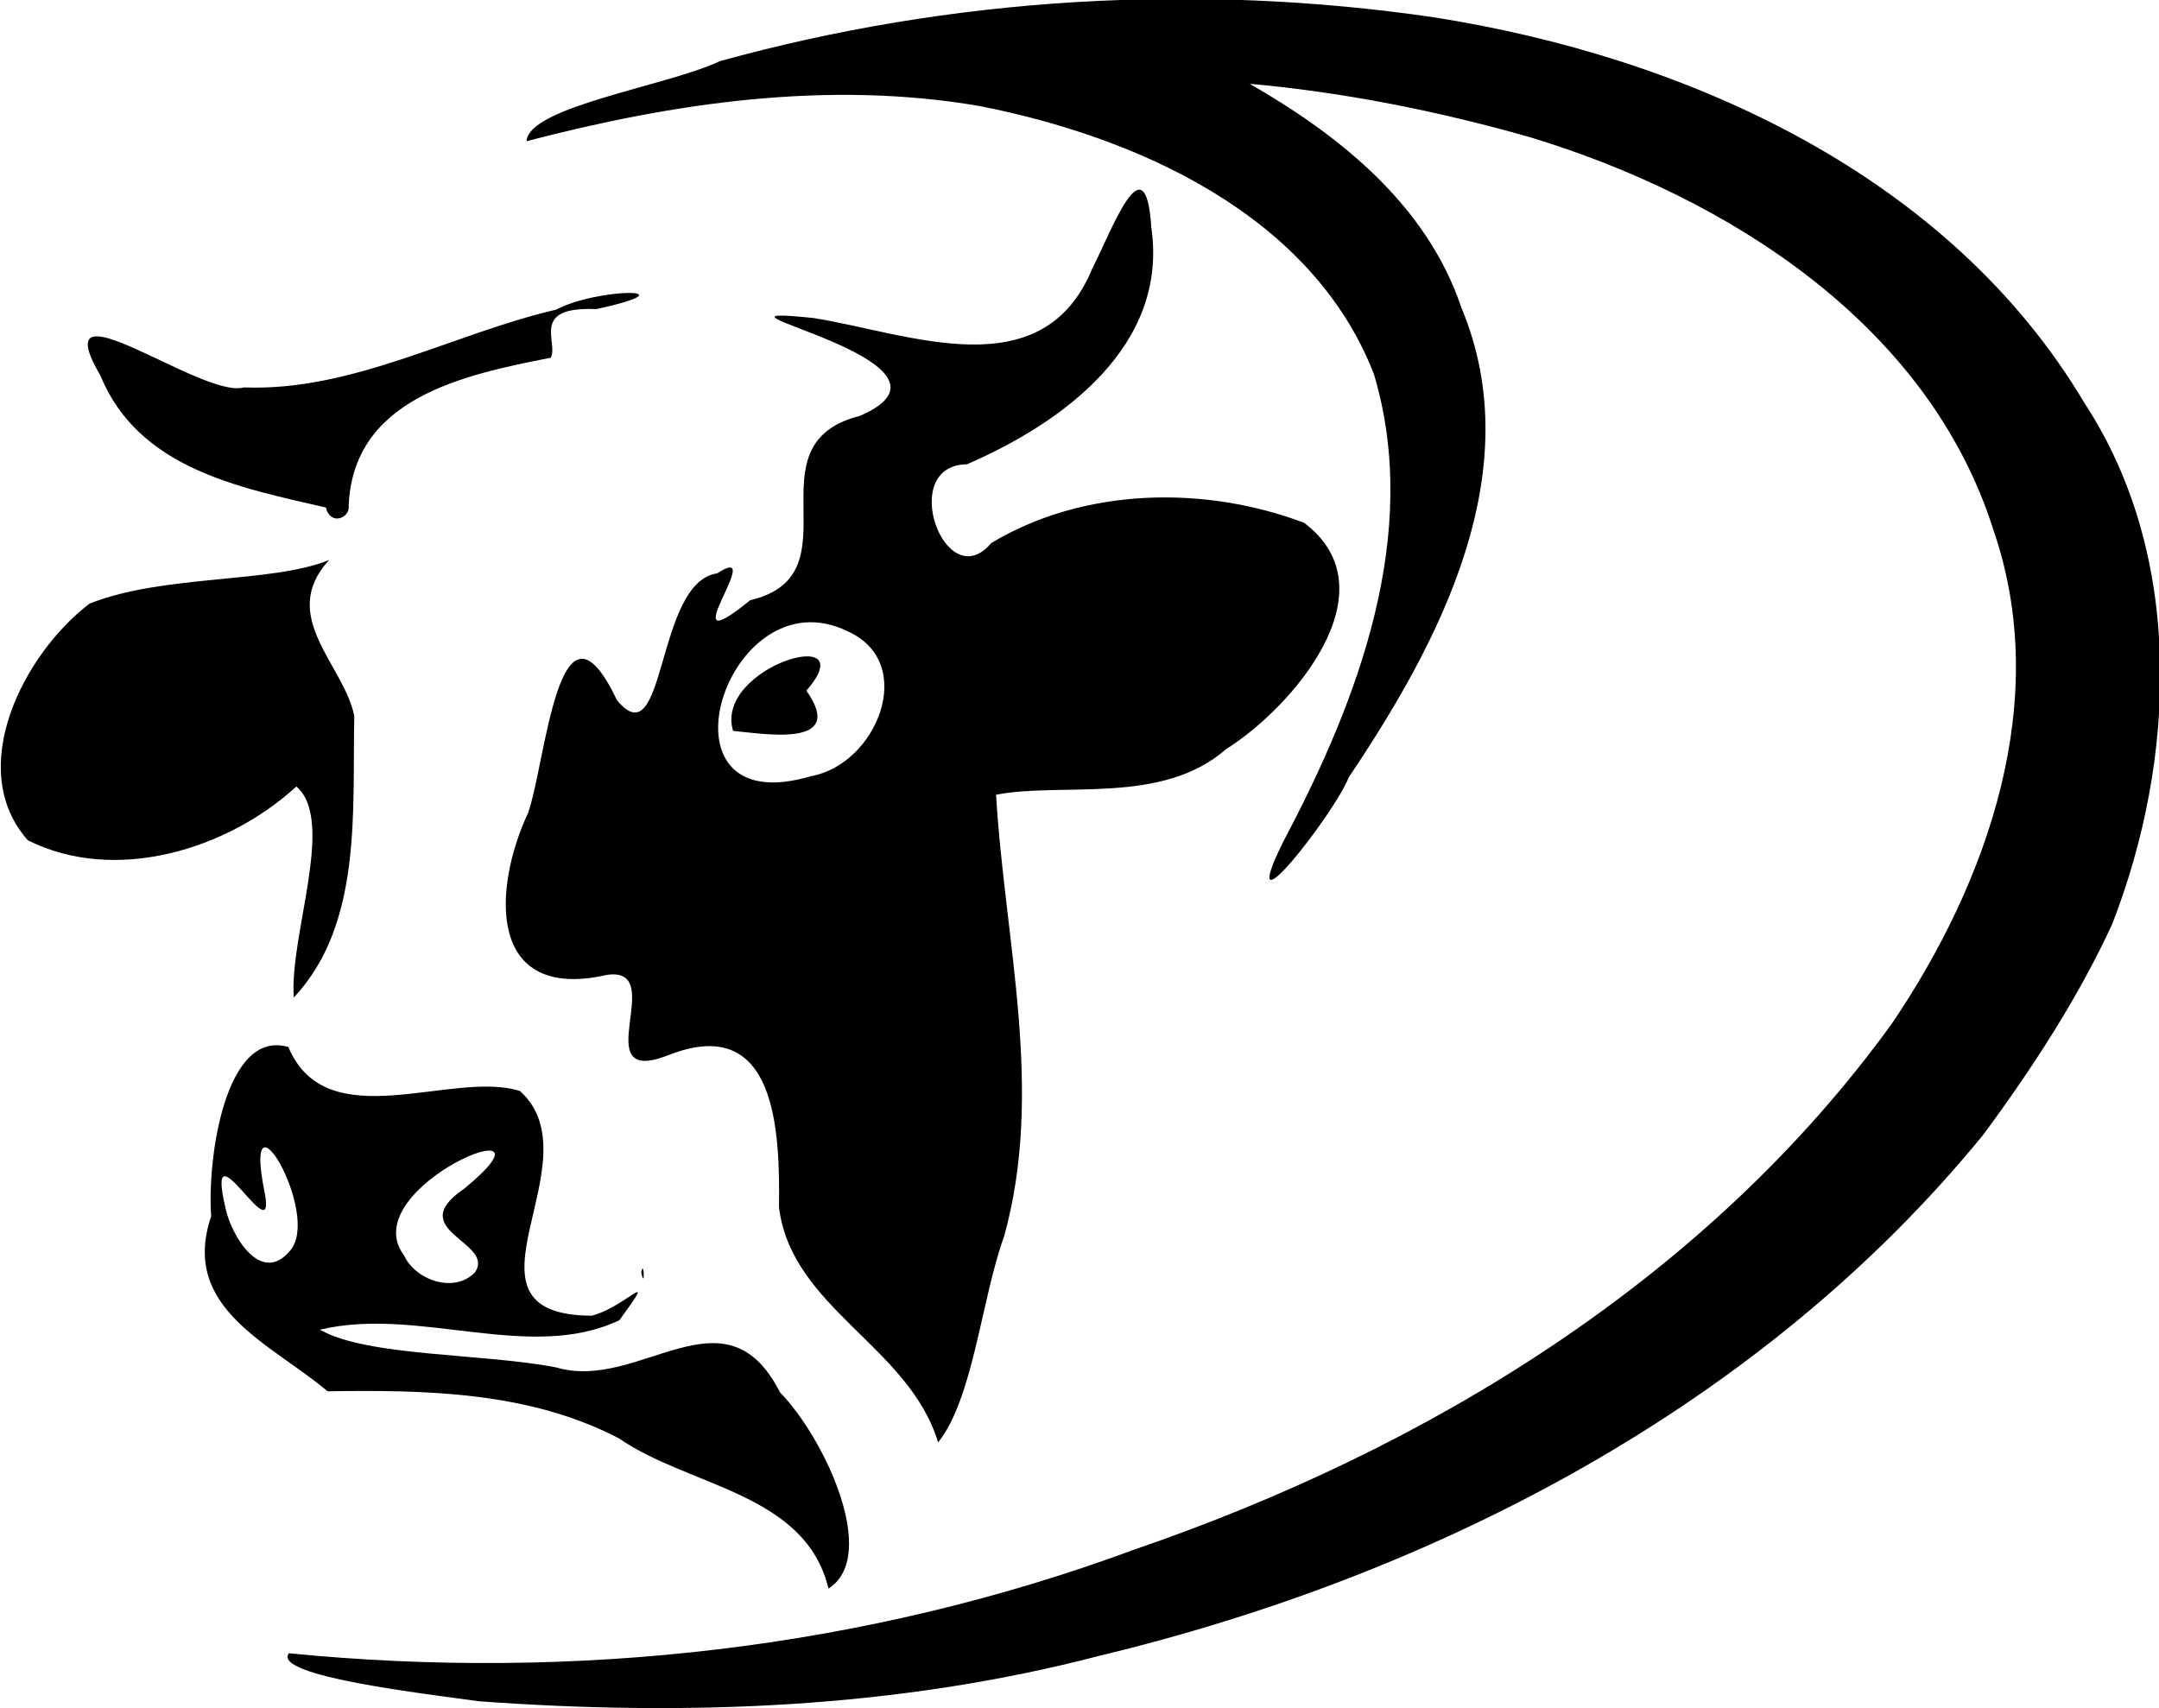
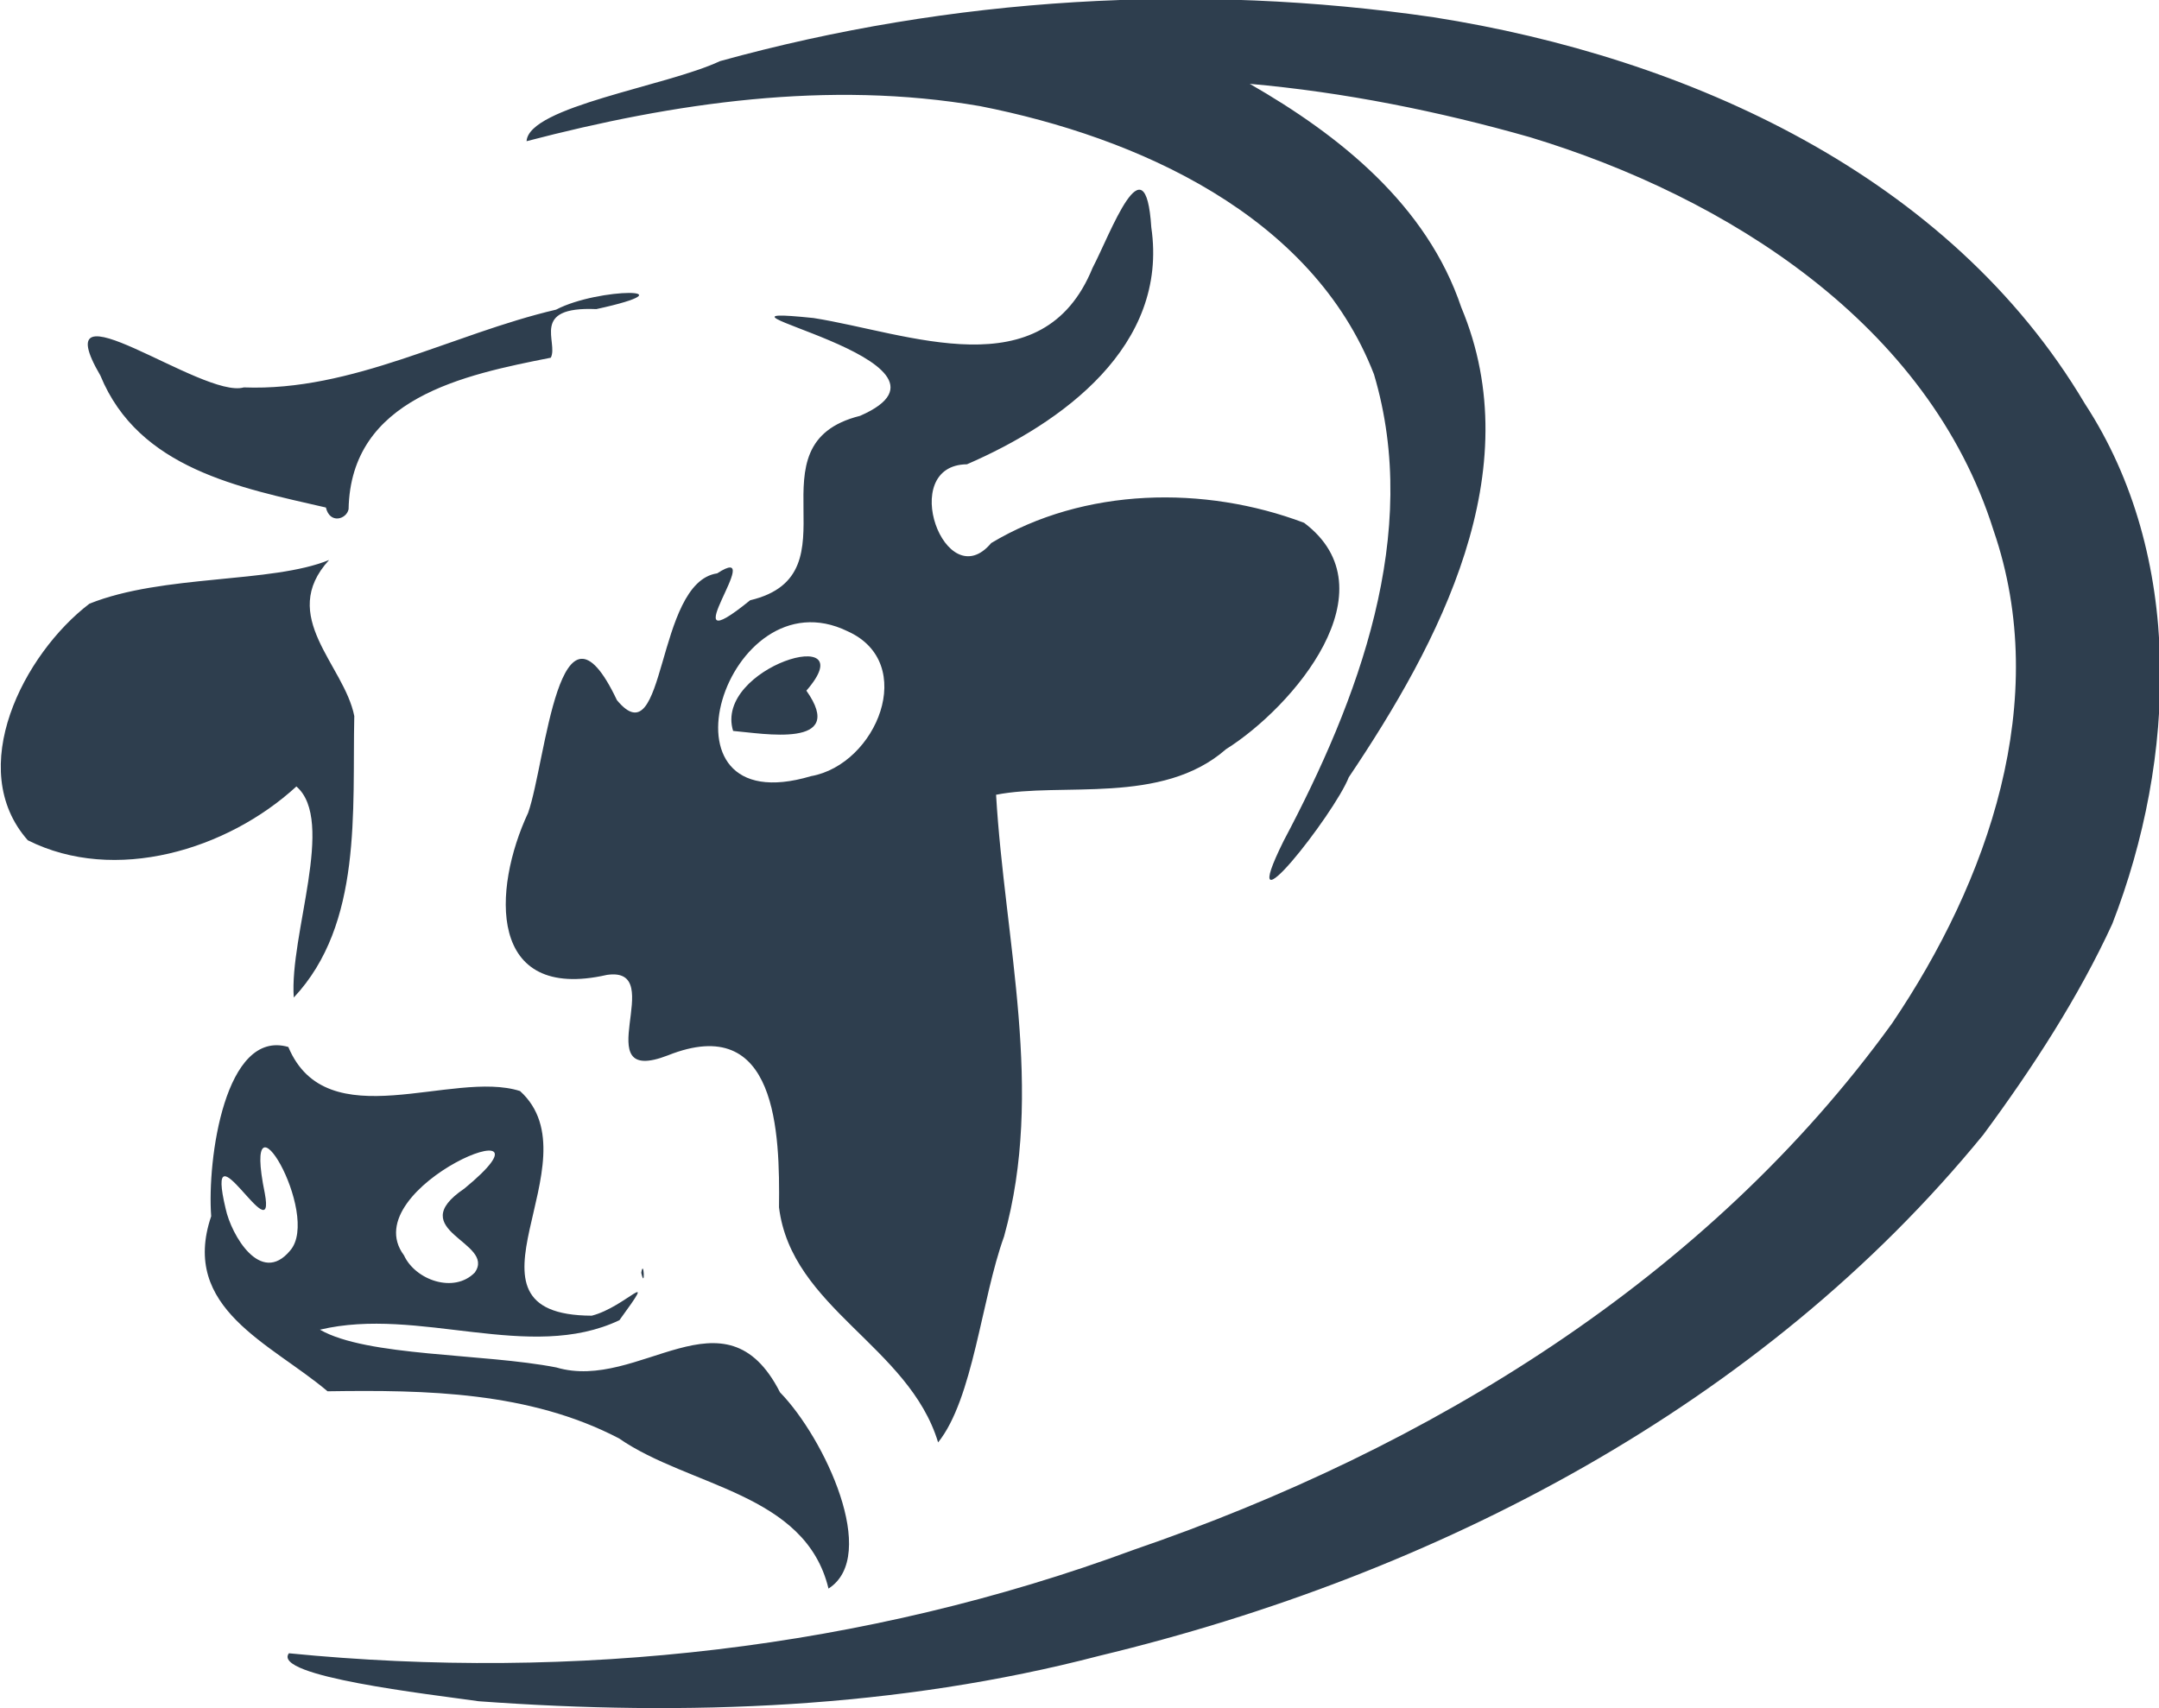
<svg xmlns="http://www.w3.org/2000/svg" width="142.558mm" height="112.76mm" viewBox="0 0 142.558 112.76" version="1.1" id="svg5">
  <defs id="defs2" />
  <g id="layer1" transform="translate(204.2992,-199.8851)">
-     <path style="fill:#000000;stroke-width:0.265" d="m -172.693,312.231 c -3.299,-0.471 -13.68,-1.644 -12.53,-3.168 18.822,1.861 38.031,-0.267 55.79,-6.836 19.44,-6.665 37.871,-17.894 50.066,-34.763 6.337,-9.372 10.565,-21.333 6.7,-32.555 -4.288,-13.623 -17.586,-22.015 -30.603,-25.962 -6.022,-1.717 -12.306,-2.976 -18.51,-3.526 5.916,3.392 11.693,7.995 13.966,14.756 4.548,10.836 -1.441,22.139 -7.426,31.038 -0.924,2.392 -7.684,11.023 -4.3,4.2 4.923,-9.291 9.101,-20.28 5.965,-30.809 -4.068,-10.517 -15.627,-15.667 -26.009,-17.712 -10.017,-1.732 -20.212,-0.228 -29.946,2.315 0.14,-2.295 9.27,-3.635 12.774,-5.288 15.274,-4.226 31.456,-5.187 47.127,-2.895 16.783,2.639 34.05,10.442 42.986,25.507 6.594,10.08 6.05,23.469 1.818,34.361 -2.211,4.809 -5.247,9.501 -8.517,13.923 -14.616,17.906 -36.131,29.061 -58.341,34.407 -13.38,3.496 -27.271,4.007 -41.01,3.007 z m 23.099,-7.44 c -1.524,-6.337 -9.203,-6.708 -13.839,-9.922 -5.917,-3.085 -12.717,-3.205 -19.238,-3.107 -3.745,-3.169 -9.752,-5.465 -7.684,-11.558 -0.276,-3.758 0.915,-12.393 5.094,-11.179 2.546,6.059 10.836,1.48 15.3,2.91 5.136,4.66 -5.037,14.796 4.735,14.835 2.259,-0.575 4.488,-3.362 1.827,0.298 -5.937,2.815 -13.245,-0.931 -19.776,0.626 3.109,1.79 10.771,1.551 15.607,2.493 5.491,1.632 11.128,-5.513 14.773,1.645 2.938,3.013 6.579,10.803 3.201,12.959 z m -23.351,-20.873 c 1.41,-2.018 -4.796,-2.764 -0.696,-5.54 7.183,-5.902 -7.386,-0.141 -3.983,4.407 0.753,1.638 3.31,2.54 4.678,1.132 z m -12.207,-1.437 c 2.14,-2.388 -3.241,-11.496 -1.662,-3.791 0.76,4.099 -4.032,-5.048 -2.584,1.023 0.372,1.723 2.311,5.087 4.247,2.768 z m 42.796,12.657 c -1.93,-6.375 -9.685,-8.864 -10.506,-15.526 0.058,-4.921 -0.115,-12.912 -7.338,-10.033 -5.518,2.138 0.127,-5.918 -4.021,-5.315 -7.919,1.805 -7.565,-5.658 -5.204,-10.709 1.183,-3.381 2.021,-15.527 5.861,-7.434 3.281,3.968 2.506,-7.781 6.62,-8.373 3.465,-2.257 -3.392,6.306 2.176,1.777 7.243,-1.713 -0.268,-10.3 7.259,-12.179 8.364,-3.65 -12.688,-7.456 -3.069,-6.459 6.247,0.986 15.129,4.777 18.42,-3.311 1.183,-2.253 3.493,-8.661 3.879,-2.675 1.149,7.839 -5.88,12.916 -12.17,15.644 -4.636,0.049 -1.422,8.811 1.599,5.202 6.131,-3.682 14.09,-3.82 20.66,-1.337 5.885,4.434 -0.737,12.176 -5.159,14.953 -4.241,3.719 -10.878,2.154 -15.18,3.006 0.571,9.691 3.21,19.537 0.527,29.172 -1.5,4.14 -2.032,10.704 -4.355,13.598 z m -8.392,-43.998 c 4.328,-0.768 7.078,-7.473 2.42,-9.566 -8.01,-3.914 -13.246,12.791 -2.419,9.566 z m -5.144,-2.986 c -1.294,-4.208 8.779,-7.188 4.838,-2.66 2.716,3.851 -2.88,2.823 -4.838,2.66 z m -6.065,35.781 c 0.17,-1.02 0.268,1.204 0,0 z m -22.944,-18.174 c -0.298,-4.133 2.786,-11.68 0.173,-13.94 -4.568,4.194 -11.988,6.441 -17.736,3.553 -4.172,-4.72 -0.283,-12.3 4.071,-15.623 4.852,-1.948 12.039,-1.33 15.824,-2.886 -3.407,3.716 1.001,6.929 1.663,10.306 -0.137,6.255 0.557,13.731 -3.995,18.589 z m 2.119,-32.361 c -5.671,-1.307 -12.358,-2.554 -14.887,-8.71 -3.857,-6.602 6.758,1.574 9.469,0.778 7.175,0.279 13.742,-3.526 20.619,-5.135 2.834,-1.484 9.129,-1.446 2.655,-0.035 -4.42,-0.193 -2.477,2.193 -3.004,3.209 -5.73,1.134 -13.212,2.658 -13.352,10.005 -0.14,0.67 -1.237,0.996 -1.499,-0.113 z" id="path21" />
+     <path style="fill:#2e3e4e;stroke-width:0.265;fill-opacity:1" d="m -172.693,312.231 c -3.299,-0.471 -13.68,-1.644 -12.53,-3.168 18.822,1.861 38.031,-0.267 55.79,-6.836 19.44,-6.665 37.871,-17.894 50.066,-34.763 6.337,-9.372 10.565,-21.333 6.7,-32.555 -4.288,-13.623 -17.586,-22.015 -30.603,-25.962 -6.022,-1.717 -12.306,-2.976 -18.51,-3.526 5.916,3.392 11.693,7.995 13.966,14.756 4.548,10.836 -1.441,22.139 -7.426,31.038 -0.924,2.392 -7.684,11.023 -4.3,4.2 4.923,-9.291 9.101,-20.28 5.965,-30.809 -4.068,-10.517 -15.627,-15.667 -26.009,-17.712 -10.017,-1.732 -20.212,-0.228 -29.946,2.315 0.14,-2.295 9.27,-3.635 12.774,-5.288 15.274,-4.226 31.456,-5.187 47.127,-2.895 16.783,2.639 34.05,10.442 42.986,25.507 6.594,10.08 6.05,23.469 1.818,34.361 -2.211,4.809 -5.247,9.501 -8.517,13.923 -14.616,17.906 -36.131,29.061 -58.341,34.407 -13.38,3.496 -27.271,4.007 -41.01,3.007 z m 23.099,-7.44 c -1.524,-6.337 -9.203,-6.708 -13.839,-9.922 -5.917,-3.085 -12.717,-3.205 -19.238,-3.107 -3.745,-3.169 -9.752,-5.465 -7.684,-11.558 -0.276,-3.758 0.915,-12.393 5.094,-11.179 2.546,6.059 10.836,1.48 15.3,2.91 5.136,4.66 -5.037,14.796 4.735,14.835 2.259,-0.575 4.488,-3.362 1.827,0.298 -5.937,2.815 -13.245,-0.931 -19.776,0.626 3.109,1.79 10.771,1.551 15.607,2.493 5.491,1.632 11.128,-5.513 14.773,1.645 2.938,3.013 6.579,10.803 3.201,12.959 z m -23.351,-20.873 c 1.41,-2.018 -4.796,-2.764 -0.696,-5.54 7.183,-5.902 -7.386,-0.141 -3.983,4.407 0.753,1.638 3.31,2.54 4.678,1.132 z m -12.207,-1.437 c 2.14,-2.388 -3.241,-11.496 -1.662,-3.791 0.76,4.099 -4.032,-5.048 -2.584,1.023 0.372,1.723 2.311,5.087 4.247,2.768 z m 42.796,12.657 c -1.93,-6.375 -9.685,-8.864 -10.506,-15.526 0.058,-4.921 -0.115,-12.912 -7.338,-10.033 -5.518,2.138 0.127,-5.918 -4.021,-5.315 -7.919,1.805 -7.565,-5.658 -5.204,-10.709 1.183,-3.381 2.021,-15.527 5.861,-7.434 3.281,3.968 2.506,-7.781 6.62,-8.373 3.465,-2.257 -3.392,6.306 2.176,1.777 7.243,-1.713 -0.268,-10.3 7.259,-12.179 8.364,-3.65 -12.688,-7.456 -3.069,-6.459 6.247,0.986 15.129,4.777 18.42,-3.311 1.183,-2.253 3.493,-8.661 3.879,-2.675 1.149,7.839 -5.88,12.916 -12.17,15.644 -4.636,0.049 -1.422,8.811 1.599,5.202 6.131,-3.682 14.09,-3.82 20.66,-1.337 5.885,4.434 -0.737,12.176 -5.159,14.953 -4.241,3.719 -10.878,2.154 -15.18,3.006 0.571,9.691 3.21,19.537 0.527,29.172 -1.5,4.14 -2.032,10.704 -4.355,13.598 z m -8.392,-43.998 c 4.328,-0.768 7.078,-7.473 2.42,-9.566 -8.01,-3.914 -13.246,12.791 -2.419,9.566 z m -5.144,-2.986 c -1.294,-4.208 8.779,-7.188 4.838,-2.66 2.716,3.851 -2.88,2.823 -4.838,2.66 z m -6.065,35.781 c 0.17,-1.02 0.268,1.204 0,0 z m -22.944,-18.174 c -0.298,-4.133 2.786,-11.68 0.173,-13.94 -4.568,4.194 -11.988,6.441 -17.736,3.553 -4.172,-4.72 -0.283,-12.3 4.071,-15.623 4.852,-1.948 12.039,-1.33 15.824,-2.886 -3.407,3.716 1.001,6.929 1.663,10.306 -0.137,6.255 0.557,13.731 -3.995,18.589 z m 2.119,-32.361 c -5.671,-1.307 -12.358,-2.554 -14.887,-8.71 -3.857,-6.602 6.758,1.574 9.469,0.778 7.175,0.279 13.742,-3.526 20.619,-5.135 2.834,-1.484 9.129,-1.446 2.655,-0.035 -4.42,-0.193 -2.477,2.193 -3.004,3.209 -5.73,1.134 -13.212,2.658 -13.352,10.005 -0.14,0.67 -1.237,0.996 -1.499,-0.113 z" id="path21" />
  </g>
</svg>
